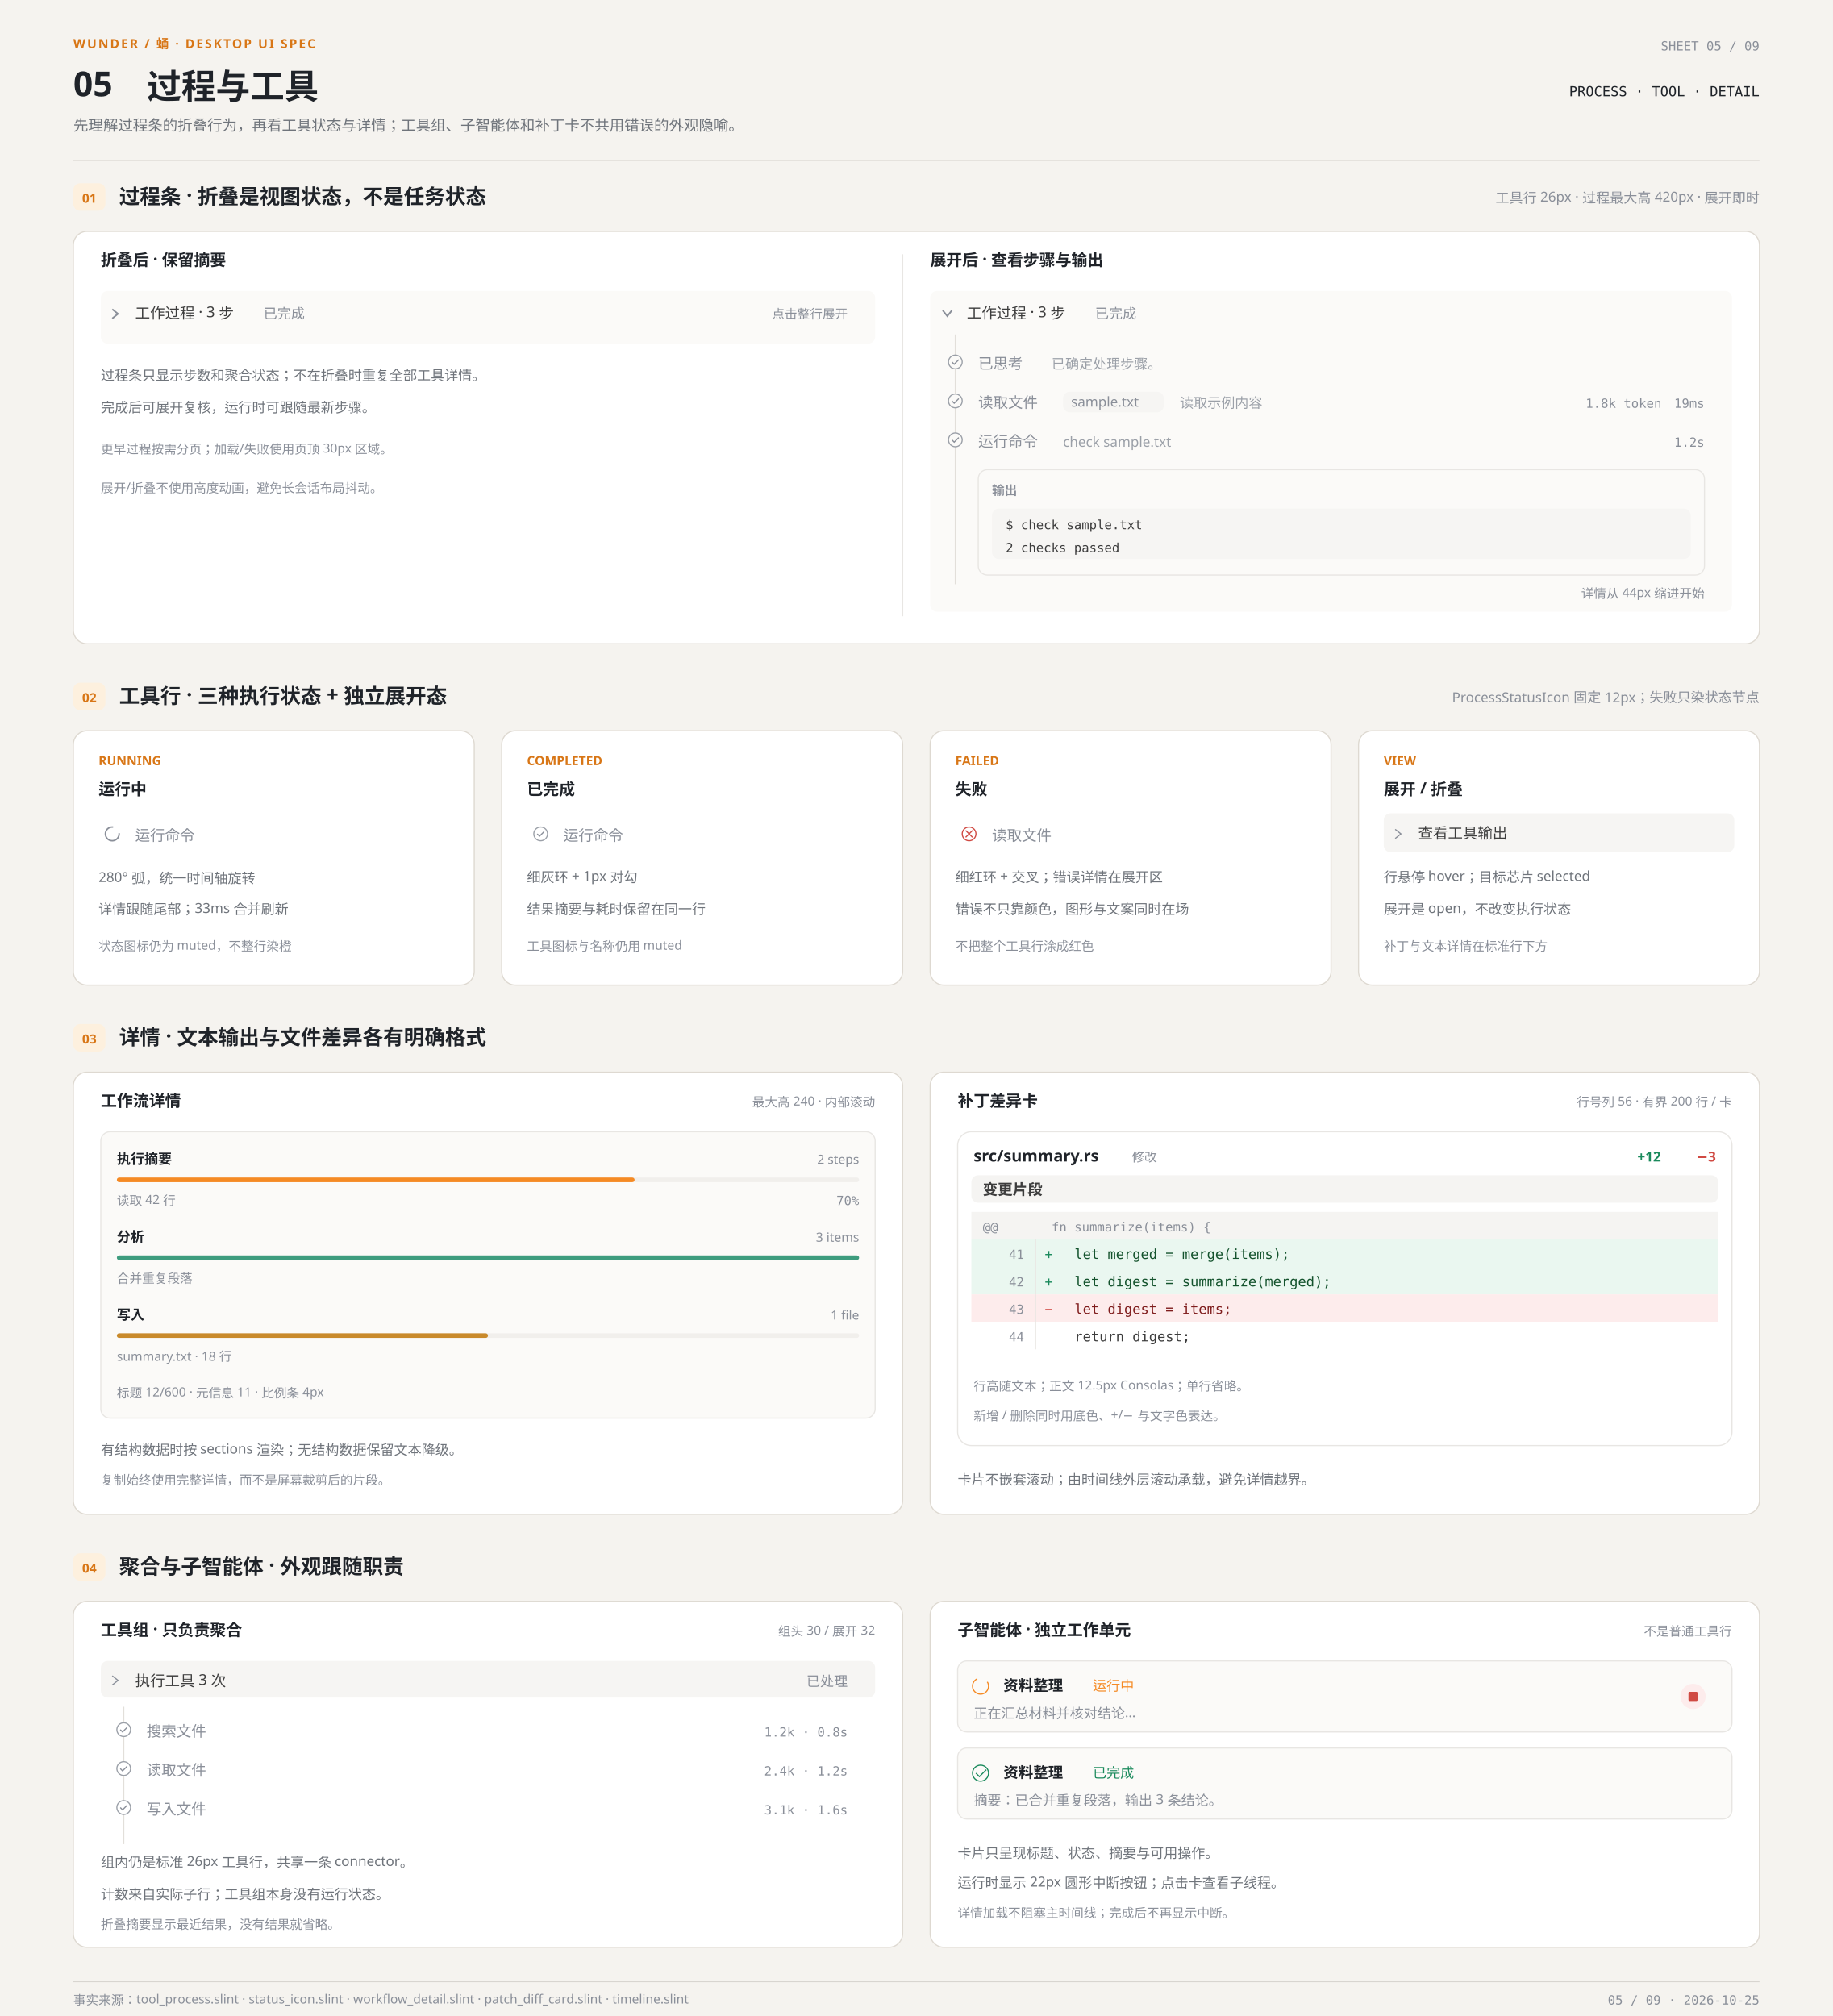
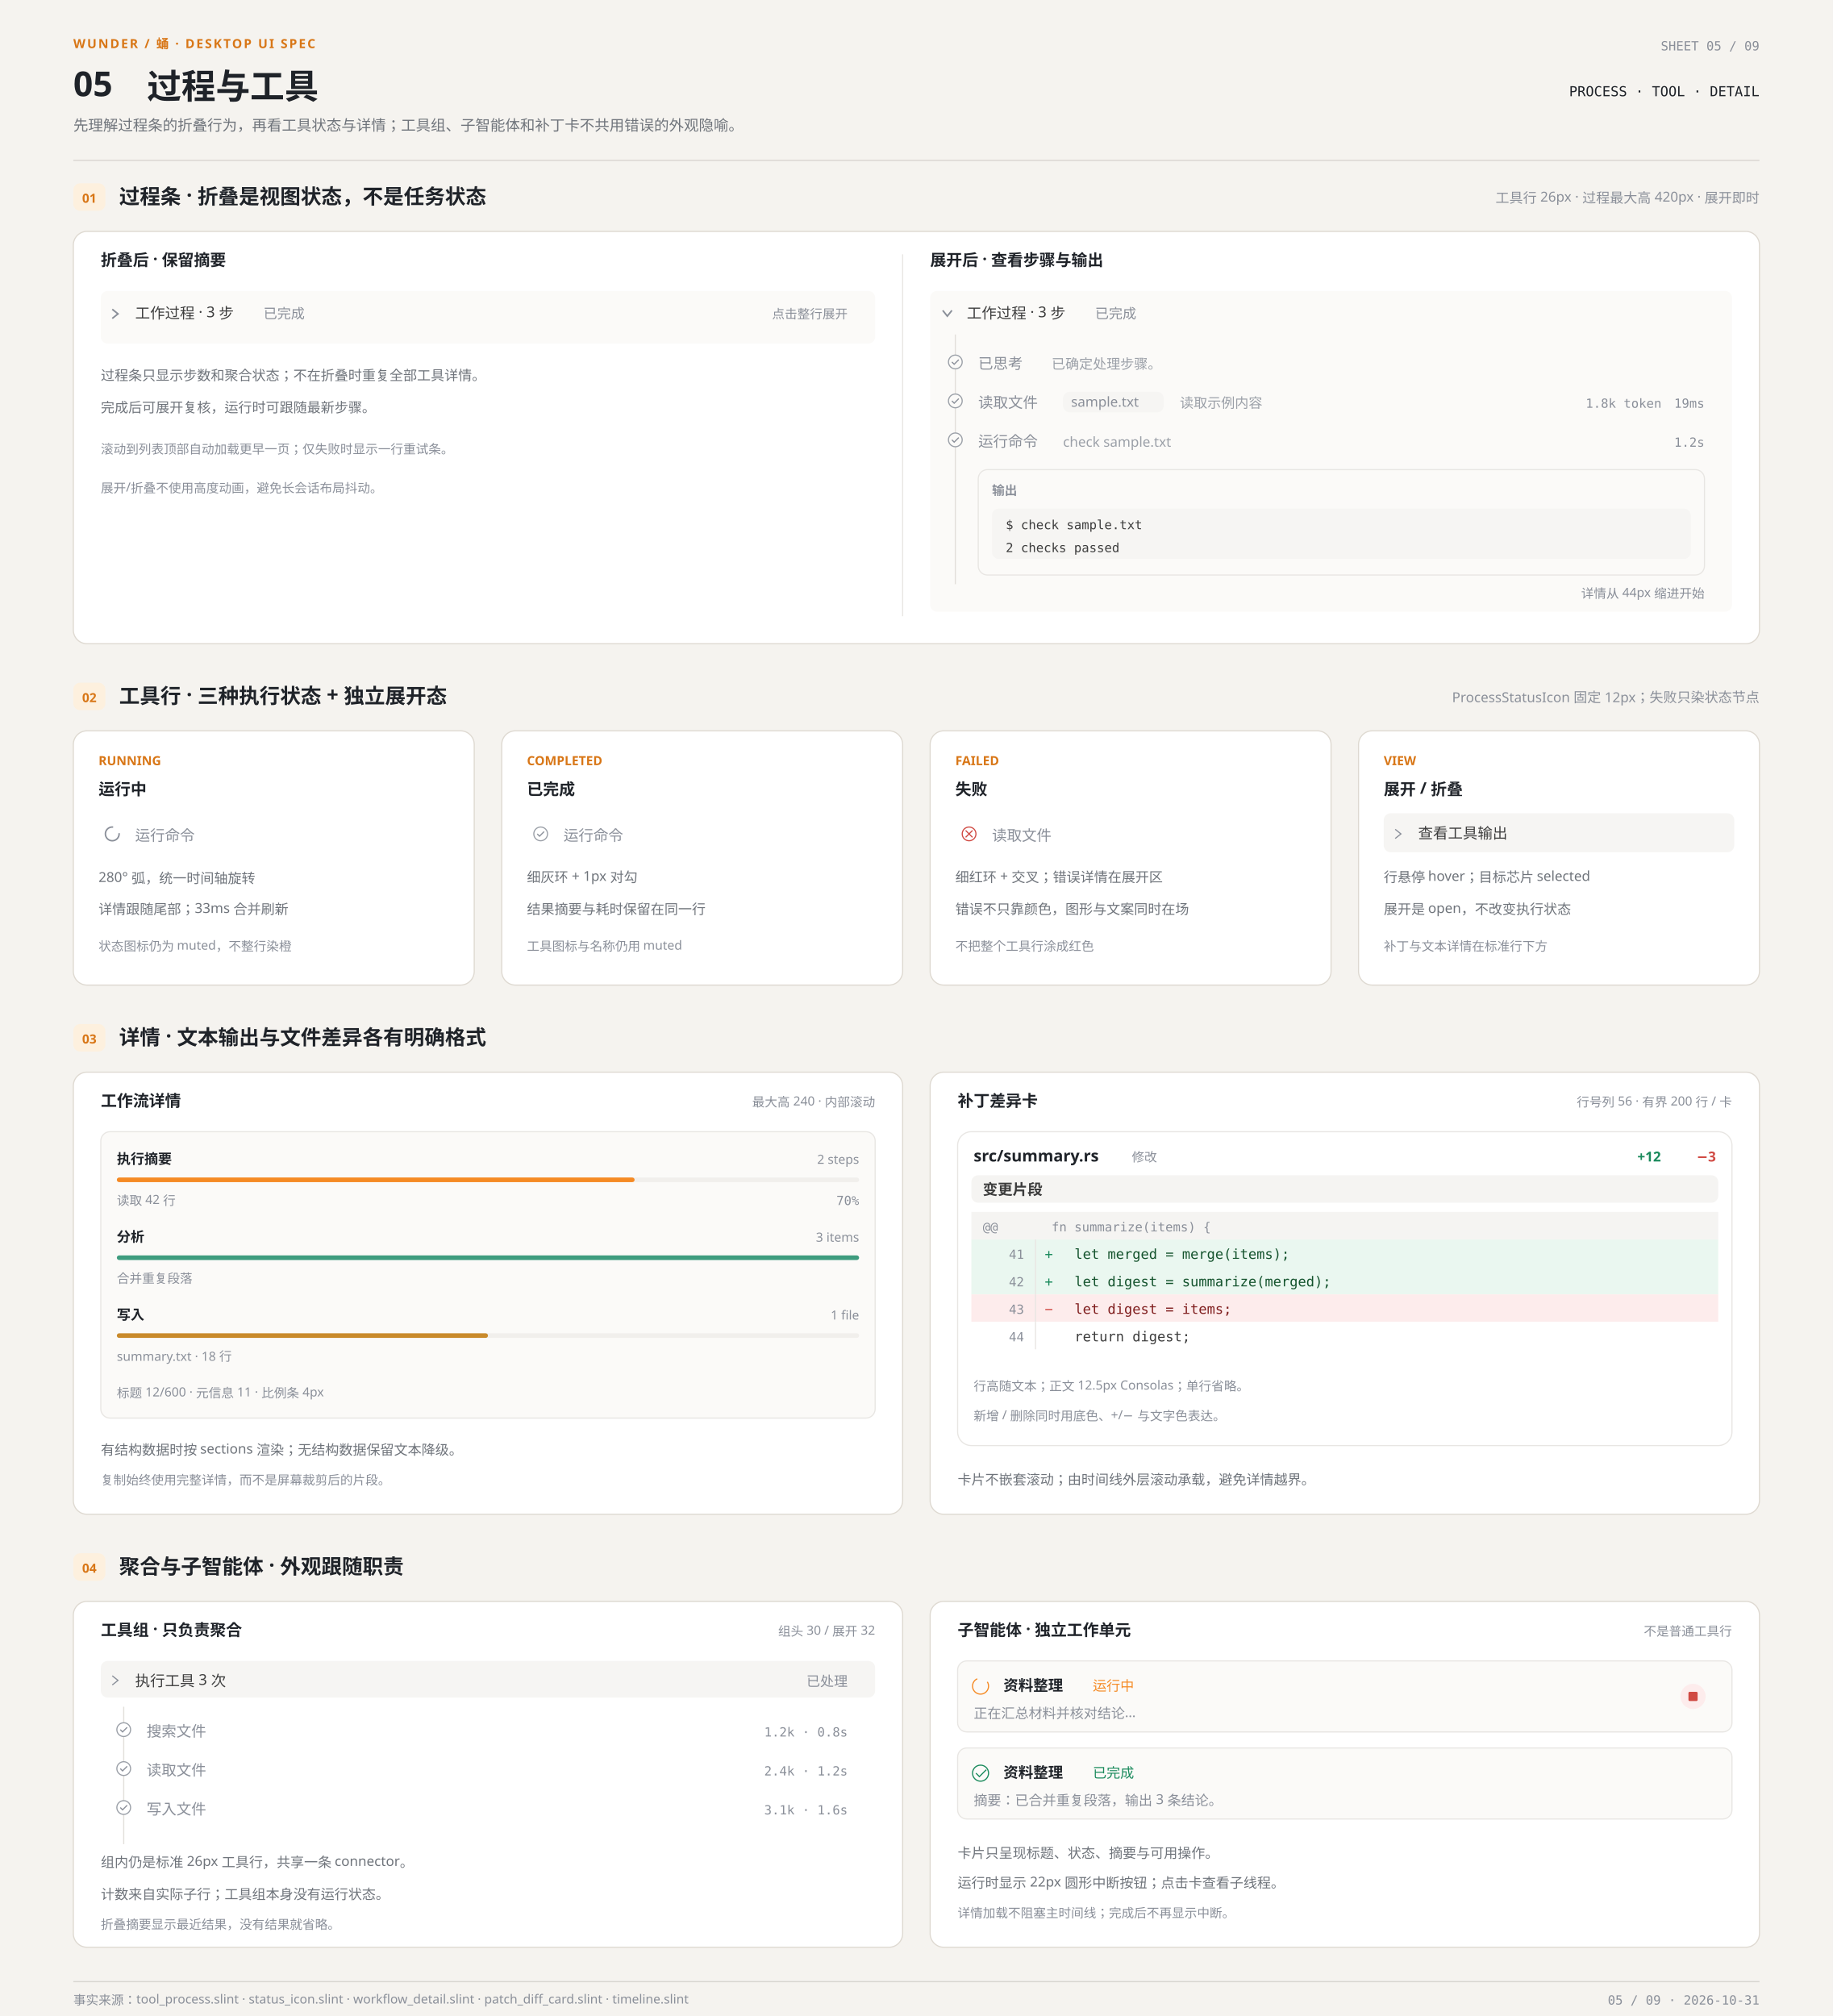
<svg xmlns="http://www.w3.org/2000/svg" width="1600" height="1760" viewBox="0 0 1600 1760" role="img" aria-label="蛹 桌面端过程与工具规范">
  <style>svg{font-family:'Microsoft YaHei UI','Microsoft YaHei','PingFang SC','Noto Sans SC',sans-serif;fill:#1F2329}.mono{font-family:Consolas,monospace}.h1{font-size:30px;font-weight:700}.sub{font-size:13px;fill:#6F747B}.kicker{font-size:11px;font-weight:700;letter-spacing:1.4px;fill:#D87616}.sect{font-size:18px;font-weight:700}.sect-note{font-size:12px;fill:#8A8F99}.card{fill:#FFF;stroke:#DED9D1}.card-t{font-size:14px;font-weight:700}.note{font-size:12px;fill:#6F747B}.tiny{font-size:11px;fill:#8A8F99}.chip{font-size:11px;font-weight:700;fill:#D87616}.ui14{font-size:14px}.ui13{font-size:13px}.ui12{font-size:12px}.ui11{font-size:11px}.muted{fill:#8A8F99}.secondary{fill:#3D3D3D}</style>
  <rect width="1600" height="1760" fill="#F5F3EF" />
  <g id="header">
    <text x="64" y="42" class="kicker">WUNDER / 蛹 · DESKTOP UI SPEC</text>
    <text x="64" y="84" class="h1">05　过程与工具</text>
    <text x="64" y="114" class="sub">先理解过程条的折叠行为，再看工具状态与详情；工具组、子智能体和补丁卡不共用错误的外观隐喻。</text>
    <text x="1536" y="44" text-anchor="end" class="mono tiny">SHEET 05 / 09</text>
    <text x="1536" y="84" text-anchor="end" class="mono ui12">PROCESS · TOOL · DETAIL</text>
    <line x1="64" y1="140" x2="1536" y2="140" stroke="#D8D5D0" />
  </g>
  <g id="process-view">
    <rect x="64" y="160" width="28" height="24" rx="6" fill="#FDF0DE" />
    <text x="78" y="177" text-anchor="middle" class="chip">01</text>
    <text x="104" y="178" class="sect">过程条 · 折叠是视图状态，不是任务状态</text>
    <text x="1536" y="177" text-anchor="end" class="sect-note">工具行 26px · 过程最大高 420px · 展开即时</text>
    <rect x="64" y="202" width="1472" height="360" rx="12" class="card" />
    <text x="88" y="232" class="card-t">折叠后 · 保留摘要</text>
    <text x="812" y="232" class="card-t">展开后 · 查看步骤与输出</text>
    <rect x="88" y="254" width="676" height="46" rx="6" fill="#FBFAF8" />
    <path d="m98 270 5 4-5 4" fill="none" stroke="#8A8F99" stroke-width="1.4" />
    <text x="118" y="278" class="ui13 secondary">工作过程 · 3 步</text>
    <text x="230" y="278" class="ui12 muted">已完成</text>
    <text x="740" y="278" text-anchor="end" class="tiny">点击整行展开</text>
    <text x="88" y="332" class="note">过程条只显示步数和聚合状态；不在折叠时重复全部工具详情。</text>
    <text x="88" y="360" class="note">完成后可展开复核，运行时可跟随最新步骤。</text>
-     <text x="88" y="396" class="tiny">更早过程按需分页；加载/失败使用页顶 30px 区域。</text>
+     <text x="88" y="396" class="tiny">滚动到列表顶部自动加载更早一页；仅失败时显示一行重试条。</text>
    <text x="88" y="430" class="tiny">展开/折叠不使用高度动画，避免长会话布局抖动。</text>
    <line x1="788" y1="222" x2="788" y2="538" stroke="#E8E6E3" />
    <rect x="812" y="254" width="700" height="280" rx="6" fill="#FBFAF8" />
    <path d="m824 270 5 4-5 4" fill="none" stroke="#8A8F99" stroke-width="1.4" transform="rotate(90 827 274)" />
    <text x="844" y="278" class="ui13 secondary">工作过程 · 3 步</text>
    <text x="956" y="278" class="ui12 muted">已完成</text>
    <line x1="834" y1="292" x2="834" y2="510" stroke="#E2DFDA" />
    <circle cx="834" cy="316" r="6" fill="#FBFAF8" stroke="#9BA0A8" />
    <path d="m831 316 2 2 4-4" fill="none" stroke="#8A8F99" />
    <text x="854" y="322" class="ui13 muted">已思考</text>
    <text x="918" y="322" class="ui12" fill="#9BA0A8">已确定处理步骤。</text>
    <circle cx="834" cy="350" r="6" fill="#FBFAF8" stroke="#9BA0A8" />
    <path d="m831 350 2 2 4-4" fill="none" stroke="#8A8F99" />
    <text x="854" y="356" class="ui13 muted">读取文件</text>
    <rect x="928" y="342" width="88" height="18" rx="6" fill="#F6F5F3" />
    <text x="935" y="355" class="ui12 muted">sample.txt</text>
    <text x="1030" y="356" class="ui12" fill="#9BA0A8">读取示例内容</text>
    <text x="1488" y="356" text-anchor="end" class="mono ui11 muted">1.8k token　19ms</text>
    <circle cx="834" cy="384" r="6" fill="#FBFAF8" stroke="#9BA0A8" />
    <path d="m831 384 2 2 4-4" fill="none" stroke="#8A8F99" />
    <text x="854" y="390" class="ui13 muted">运行命令</text>
    <text x="928" y="390" class="ui12" fill="#9BA0A8">check sample.txt</text>
    <text x="1488" y="390" text-anchor="end" class="mono ui11 muted">1.2s</text>
    <rect x="854" y="410" width="634" height="92" rx="8" fill="#FBFAF8" stroke="#E8E6E3" />
    <text x="866" y="432" class="ui11 muted" font-weight="700">输出</text>
    <rect x="866" y="444" width="610" height="44" rx="6" fill="#F6F5F3" />
    <text x="878" y="462" class="mono ui11 secondary">$ check sample.txt</text>
    <text x="878" y="482" class="mono ui11 secondary">2 checks passed</text>
    <text x="1488" y="522" text-anchor="end" class="tiny">详情从 44px 缩进开始</text>
  </g>
  <g id="tool-states">
    <rect x="64" y="596" width="28" height="24" rx="6" fill="#FDF0DE" />
    <text x="78" y="613" text-anchor="middle" class="chip">02</text>
    <text x="104" y="614" class="sect">工具行 · 三种执行状态 + 独立展开态</text>
    <text x="1536" y="613" text-anchor="end" class="sect-note">ProcessStatusIcon 固定 12px；失败只染状态节点</text>
    <rect x="64" y="638" width="350" height="222" rx="12" class="card" />
    <text x="86" y="668" class="chip">RUNNING</text>
    <text x="86" y="694" class="card-t">运行中</text>
    <circle cx="98" cy="728" r="6" fill="none" stroke="#8A8F99" stroke-width="1.3" stroke-dasharray="29 8" />
    <text x="118" y="734" class="ui13 muted">运行命令</text>
    <text x="86" y="770" class="note">280° 弧，统一时间轴旋转</text>
    <text x="86" y="798" class="note">详情跟随尾部；33ms 合并刷新</text>
    <text x="86" y="830" class="tiny">状态图标仍为 muted，不整行染橙</text>
    <rect x="438" y="638" width="350" height="222" rx="12" class="card" />
    <text x="460" y="668" class="chip">COMPLETED</text>
    <text x="460" y="694" class="card-t">已完成</text>
    <circle cx="472" cy="728" r="6" fill="none" stroke="#9BA0A8" />
    <path d="m469 728 2 2 4-4" fill="none" stroke="#8A8F99" />
    <text x="492" y="734" class="ui13 muted">运行命令</text>
    <text x="460" y="770" class="note">细灰环 + 1px 对勾</text>
    <text x="460" y="798" class="note">结果摘要与耗时保留在同一行</text>
    <text x="460" y="830" class="tiny">工具图标与名称仍用 muted</text>
    <rect x="812" y="638" width="350" height="222" rx="12" class="card" />
    <text x="834" y="668" class="chip">FAILED</text>
    <text x="834" y="694" class="card-t">失败</text>
    <circle cx="846" cy="728" r="6" fill="none" stroke="#D04A43" />
    <path d="m843 725 6 6m0-6-6 6" stroke="#D04A43" />
    <text x="866" y="734" class="ui13 muted">读取文件</text>
    <text x="834" y="770" class="note">细红环 + 交叉；错误详情在展开区</text>
    <text x="834" y="798" class="note">错误不只靠颜色，图形与文案同时在场</text>
    <text x="834" y="830" class="tiny">不把整个工具行涂成红色</text>
    <rect x="1186" y="638" width="350" height="222" rx="12" class="card" />
    <text x="1208" y="668" class="chip">VIEW</text>
    <text x="1208" y="694" class="card-t">展开 / 折叠</text>
    <rect x="1208" y="710" width="306" height="34" rx="6" fill="#F6F5F3" />
    <path d="m1218 724 5 4-5 4" fill="none" stroke="#8A8F99" />
    <text x="1238" y="732" class="ui13 secondary">查看工具输出</text>
    <text x="1208" y="770" class="note">行悬停 hover；目标芯片 selected</text>
    <text x="1208" y="798" class="note">展开是 open，不改变执行状态</text>
    <text x="1208" y="830" class="tiny">补丁与文本详情在标准行下方</text>
  </g>
  <g id="detail-cards">
    <rect x="64" y="894" width="28" height="24" rx="6" fill="#FDF0DE" />
    <text x="78" y="911" text-anchor="middle" class="chip">03</text>
    <text x="104" y="912" class="sect">详情 · 文本输出与文件差异各有明确格式</text>
    <rect x="64" y="936" width="724" height="386" rx="12" class="card" />
    <text x="88" y="966" class="card-t">工作流详情</text>
    <text x="764" y="966" text-anchor="end" class="tiny">最大高 240 · 内部滚动</text>
    <rect x="88" y="988" width="676" height="250" rx="8" fill="#FBFAF8" stroke="#E8E6E3" />
    <text x="102" y="1016" class="ui12" font-weight="600">执行摘要</text>
    <text x="750" y="1016" text-anchor="end" class="ui11 muted">2 steps</text>
    <rect x="102" y="1028" width="648" height="4" rx="2" fill="#F1EFEC" />
    <rect x="102" y="1028" width="452" height="4" rx="2" fill="#F58A24" />
    <text x="102" y="1052" class="ui11 muted">读取 42 行</text>
    <text x="750" y="1052" text-anchor="end" class="mono tiny">70%</text>
    <text x="102" y="1084" class="ui12" font-weight="600">分析</text>
    <text x="750" y="1084" text-anchor="end" class="ui11 muted">3 items</text>
    <rect x="102" y="1096" width="648" height="4" rx="2" fill="#3E9C7E" />
    <text x="102" y="1120" class="ui11 muted">合并重复段落</text>
    <text x="102" y="1152" class="ui12" font-weight="600">写入</text>
    <text x="750" y="1152" text-anchor="end" class="ui11 muted">1 file</text>
    <rect x="102" y="1164" width="648" height="4" rx="2" fill="#F1EFEC" />
    <rect x="102" y="1164" width="324" height="4" rx="2" fill="#C98A2B" />
    <text x="102" y="1188" class="ui11 muted">summary.txt · 18 行</text>
    <text x="102" y="1220" class="tiny">标题 12/600 · 元信息 11 · 比例条 4px</text>
    <text x="88" y="1270" class="note">有结构数据时按 sections 渲染；无结构数据保留文本降级。</text>
    <text x="88" y="1296" class="tiny">复制始终使用完整详情，而不是屏幕裁剪后的片段。</text>
    <rect x="812" y="936" width="724" height="386" rx="12" class="card" />
    <text x="836" y="966" class="card-t">补丁差异卡</text>
    <text x="1512" y="966" text-anchor="end" class="tiny">行号列 56 · 有界 200 行 / 卡</text>
    <rect x="836" y="988" width="676" height="274" rx="12" fill="#FFF" stroke="#E8E6E3" />
    <text x="850" y="1014" class="ui14" font-weight="700">src/summary.rs</text>
    <text x="988" y="1014" class="ui11 muted">修改</text>
    <text x="1450" y="1014" text-anchor="end" class="ui12" fill="#1A8A5C" font-weight="600">+12</text>
    <text x="1498" y="1014" text-anchor="end" class="ui12" fill="#D04A43" font-weight="600">−3</text>
    <rect x="848" y="1026" width="652" height="24" rx="6" fill="#F5F4F2" />
    <text x="858" y="1043" class="ui13 secondary" font-weight="600">变更片段</text>
    <rect x="848" y="1058" width="652" height="24" fill="#F5F4F2" />
    <text x="858" y="1075" class="mono ui11 muted">@@</text>
    <text x="918" y="1075" class="mono ui11 muted">fn summarize(items) {</text>
    <rect x="848" y="1082" width="652" height="24" fill="#EAF7F0" />
    <text x="894" y="1099" text-anchor="end" class="mono ui11 muted">41</text>
    <line x1="904" y1="1082" x2="904" y2="1106" stroke="#E8E6E3" />
    <text x="912" y="1099" class="mono ui12" fill="#1A8A5C">+</text>
    <text x="938" y="1099" class="mono ui12" fill="#14532D">let merged = merge(items);</text>
    <rect x="848" y="1106" width="652" height="24" fill="#EAF7F0" />
    <text x="894" y="1123" text-anchor="end" class="mono ui11 muted">42</text>
    <line x1="904" y1="1106" x2="904" y2="1130" stroke="#E8E6E3" />
    <text x="912" y="1123" class="mono ui12" fill="#1A8A5C">+</text>
    <text x="938" y="1123" class="mono ui12" fill="#14532D">let digest = summarize(merged);</text>
    <rect x="848" y="1130" width="652" height="24" fill="#FDECEC" />
    <text x="894" y="1147" text-anchor="end" class="mono ui11 muted">43</text>
    <line x1="904" y1="1130" x2="904" y2="1154" stroke="#E8E6E3" />
    <text x="912" y="1147" class="mono ui12" fill="#D04A43">−</text>
    <text x="938" y="1147" class="mono ui12" fill="#7F1D1D">let digest = items;</text>
    <rect x="848" y="1154" width="652" height="24" fill="#FFF" />
    <text x="894" y="1171" text-anchor="end" class="mono ui11 muted">44</text>
    <line x1="904" y1="1154" x2="904" y2="1178" stroke="#E8E6E3" />
    <text x="938" y="1171" class="mono ui12 secondary">return digest;</text>
    <text x="850" y="1214" class="tiny">行高随文本；正文 12.5px Consolas；单行省略。</text>
    <text x="850" y="1240" class="tiny">新增 / 删除同时用底色、+/− 与文字色表达。</text>
    <text x="836" y="1296" class="note">卡片不嵌套滚动；由时间线外层滚动承载，避免详情越界。</text>
  </g>
  <g id="group-subagent">
    <rect x="64" y="1356" width="28" height="24" rx="6" fill="#FDF0DE" />
    <text x="78" y="1373" text-anchor="middle" class="chip">04</text>
    <text x="104" y="1374" class="sect">聚合与子智能体 · 外观跟随职责</text>
    <rect x="64" y="1398" width="724" height="302" rx="12" class="card" />
    <text x="88" y="1428" class="card-t">工具组 · 只负责聚合</text>
    <text x="764" y="1428" text-anchor="end" class="tiny">组头 30 / 展开 32</text>
    <rect x="88" y="1450" width="676" height="32" rx="6" fill="#F6F5F3" />
    <path d="m98 1463 5 4-5 4" fill="none" stroke="#8A8F99" />
    <text x="118" y="1472" class="ui13 secondary">执行工具 3 次</text>
    <text x="740" y="1472" text-anchor="end" class="ui12 muted">已处理</text>
    <line x1="108" y1="1490" x2="108" y2="1610" stroke="#E2DFDA" />
    <circle cx="108" cy="1510" r="6" fill="#FFF" stroke="#9BA0A8" />
    <path d="m105 1510 2 2 4-4" fill="none" stroke="#8A8F99" />
    <text x="128" y="1516" class="ui13 muted">搜索文件</text>
    <text x="740" y="1516" text-anchor="end" class="mono ui11 muted">1.2k · 0.8s</text>
    <circle cx="108" cy="1544" r="6" fill="#FFF" stroke="#9BA0A8" />
    <path d="m105 1544 2 2 4-4" fill="none" stroke="#8A8F99" />
    <text x="128" y="1550" class="ui13 muted">读取文件</text>
    <text x="740" y="1550" text-anchor="end" class="mono ui11 muted">2.4k · 1.2s</text>
    <circle cx="108" cy="1578" r="6" fill="#FFF" stroke="#9BA0A8" />
    <path d="m105 1578 2 2 4-4" fill="none" stroke="#8A8F99" />
    <text x="128" y="1584" class="ui13 muted">写入文件</text>
    <text x="740" y="1584" text-anchor="end" class="mono ui11 muted">3.1k · 1.6s</text>
    <text x="88" y="1630" class="note">组内仍是标准 26px 工具行，共享一条 connector。</text>
    <text x="88" y="1658" class="note">计数来自实际子行；工具组本身没有运行状态。</text>
    <text x="88" y="1684" class="tiny">折叠摘要显示最近结果，没有结果就省略。</text>
    <rect x="812" y="1398" width="724" height="302" rx="12" class="card" />
    <text x="836" y="1428" class="card-t">子智能体 · 独立工作单元</text>
    <text x="1512" y="1428" text-anchor="end" class="tiny">不是普通工具行</text>
    <rect x="836" y="1450" width="676" height="62" rx="8" fill="#FBFAF8" stroke="#E8E6E3" />
    <circle cx="856" cy="1472" r="7" fill="none" stroke="#F58A24" stroke-dasharray="30 10" />
    <text x="876" y="1476" class="ui13" font-weight="600">资料整理</text>
    <text x="954" y="1476" class="ui12" fill="#F58A24">运行中</text>
    <circle cx="1478" cy="1481" r="11" fill="#FDECEC" />
    <rect x="1474" y="1477" width="8" height="8" rx="1" fill="#D04A43" />
    <text x="850" y="1500" class="ui12 muted">正在汇总材料并核对结论…</text>
    <rect x="836" y="1526" width="676" height="62" rx="8" fill="#FBFAF8" stroke="#E8E6E3" />
    <circle cx="856" cy="1548" r="7" fill="none" stroke="#1A8A5C" />
    <path d="m852 1548 3 3 6-6" fill="none" stroke="#1A8A5C" />
    <text x="876" y="1552" class="ui13" font-weight="600">资料整理</text>
    <text x="954" y="1552" class="ui12" fill="#1A8A5C">已完成</text>
    <text x="850" y="1576" class="ui12 muted">摘要：已合并重复段落，输出 3 条结论。</text>
    <text x="836" y="1622" class="note">卡片只呈现标题、状态、摘要与可用操作。</text>
    <text x="836" y="1648" class="note">运行时显示 22px 圆形中断按钮；点击卡查看子线程。</text>
    <text x="836" y="1674" class="tiny">详情加载不阻塞主时间线；完成后不再显示中断。</text>
  </g>
  <g id="footer">
    <line x1="64" y1="1730" x2="1536" y2="1730" stroke="#D8D5D0" />
    <text x="64" y="1750" class="tiny">事实来源：tool_process.slint · status_icon.slint · workflow_detail.slint · patch_diff_card.slint · timeline.slint</text>
-     <text x="1536" y="1750" text-anchor="end" class="mono tiny">05 / 09 · 2026-10-25</text>
+     <text x="1536" y="1750" text-anchor="end" class="mono tiny">05 / 09 · 2026-10-31</text>
  </g>
</svg>
